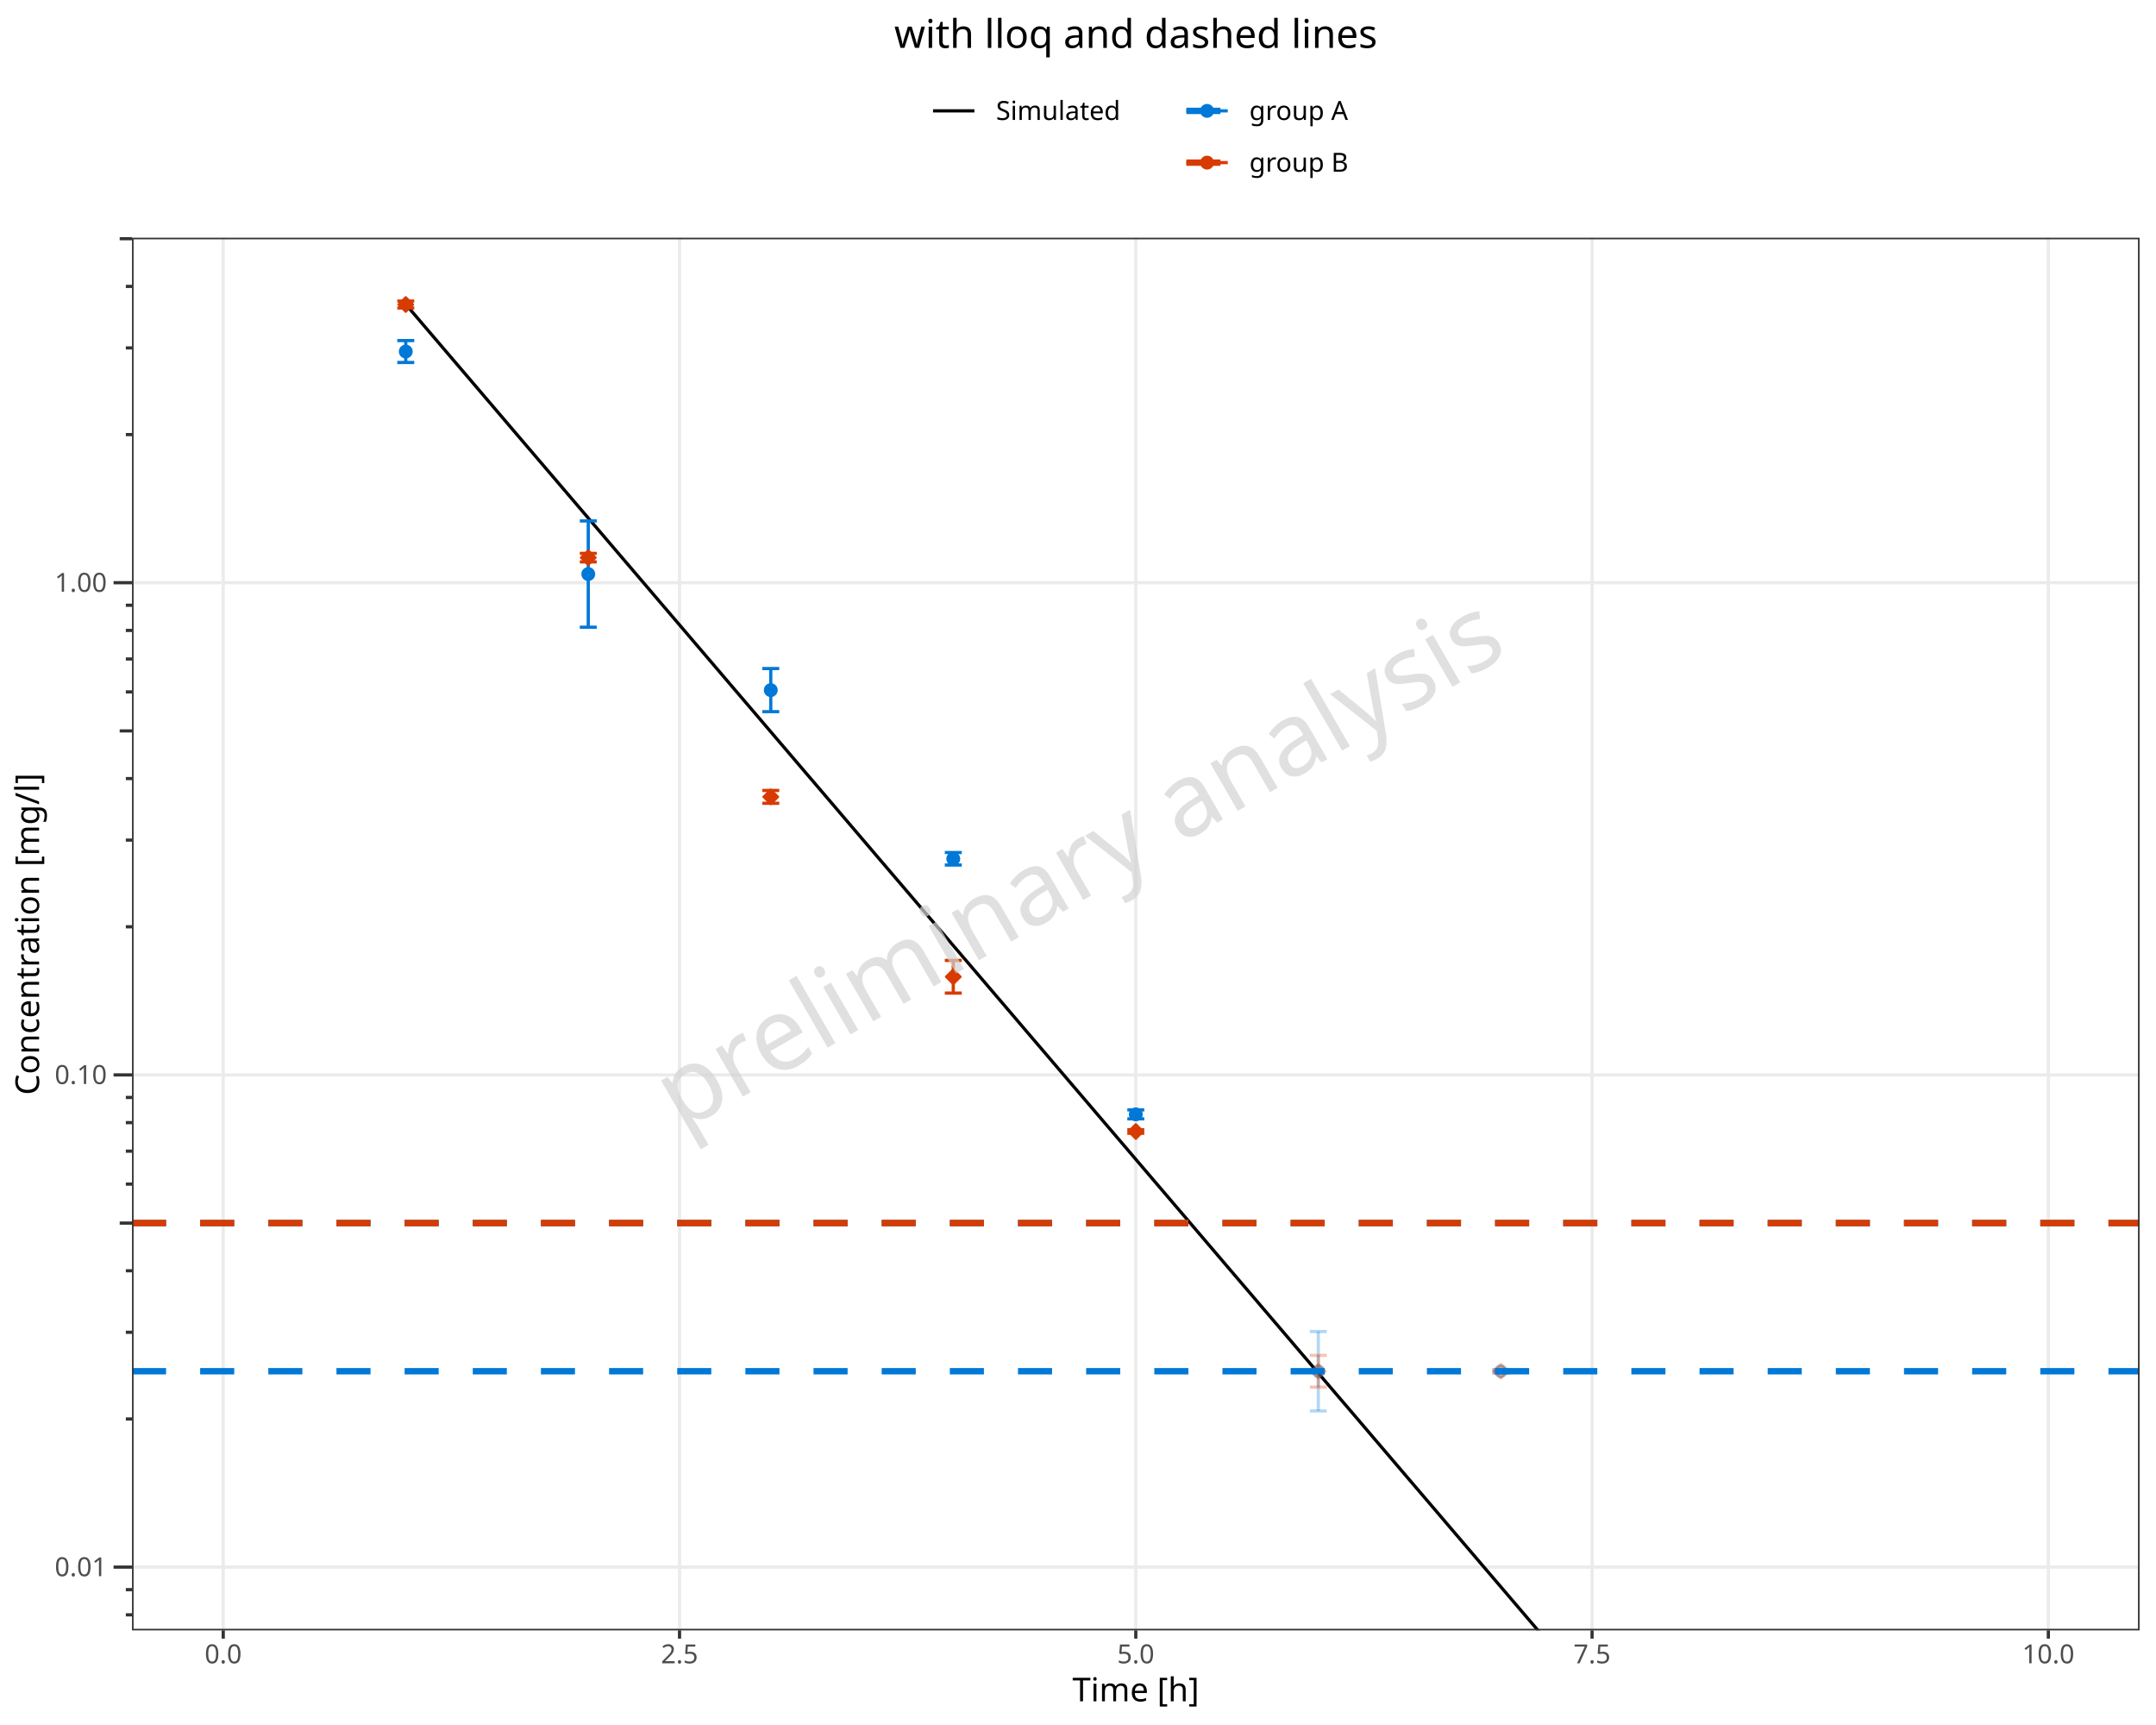
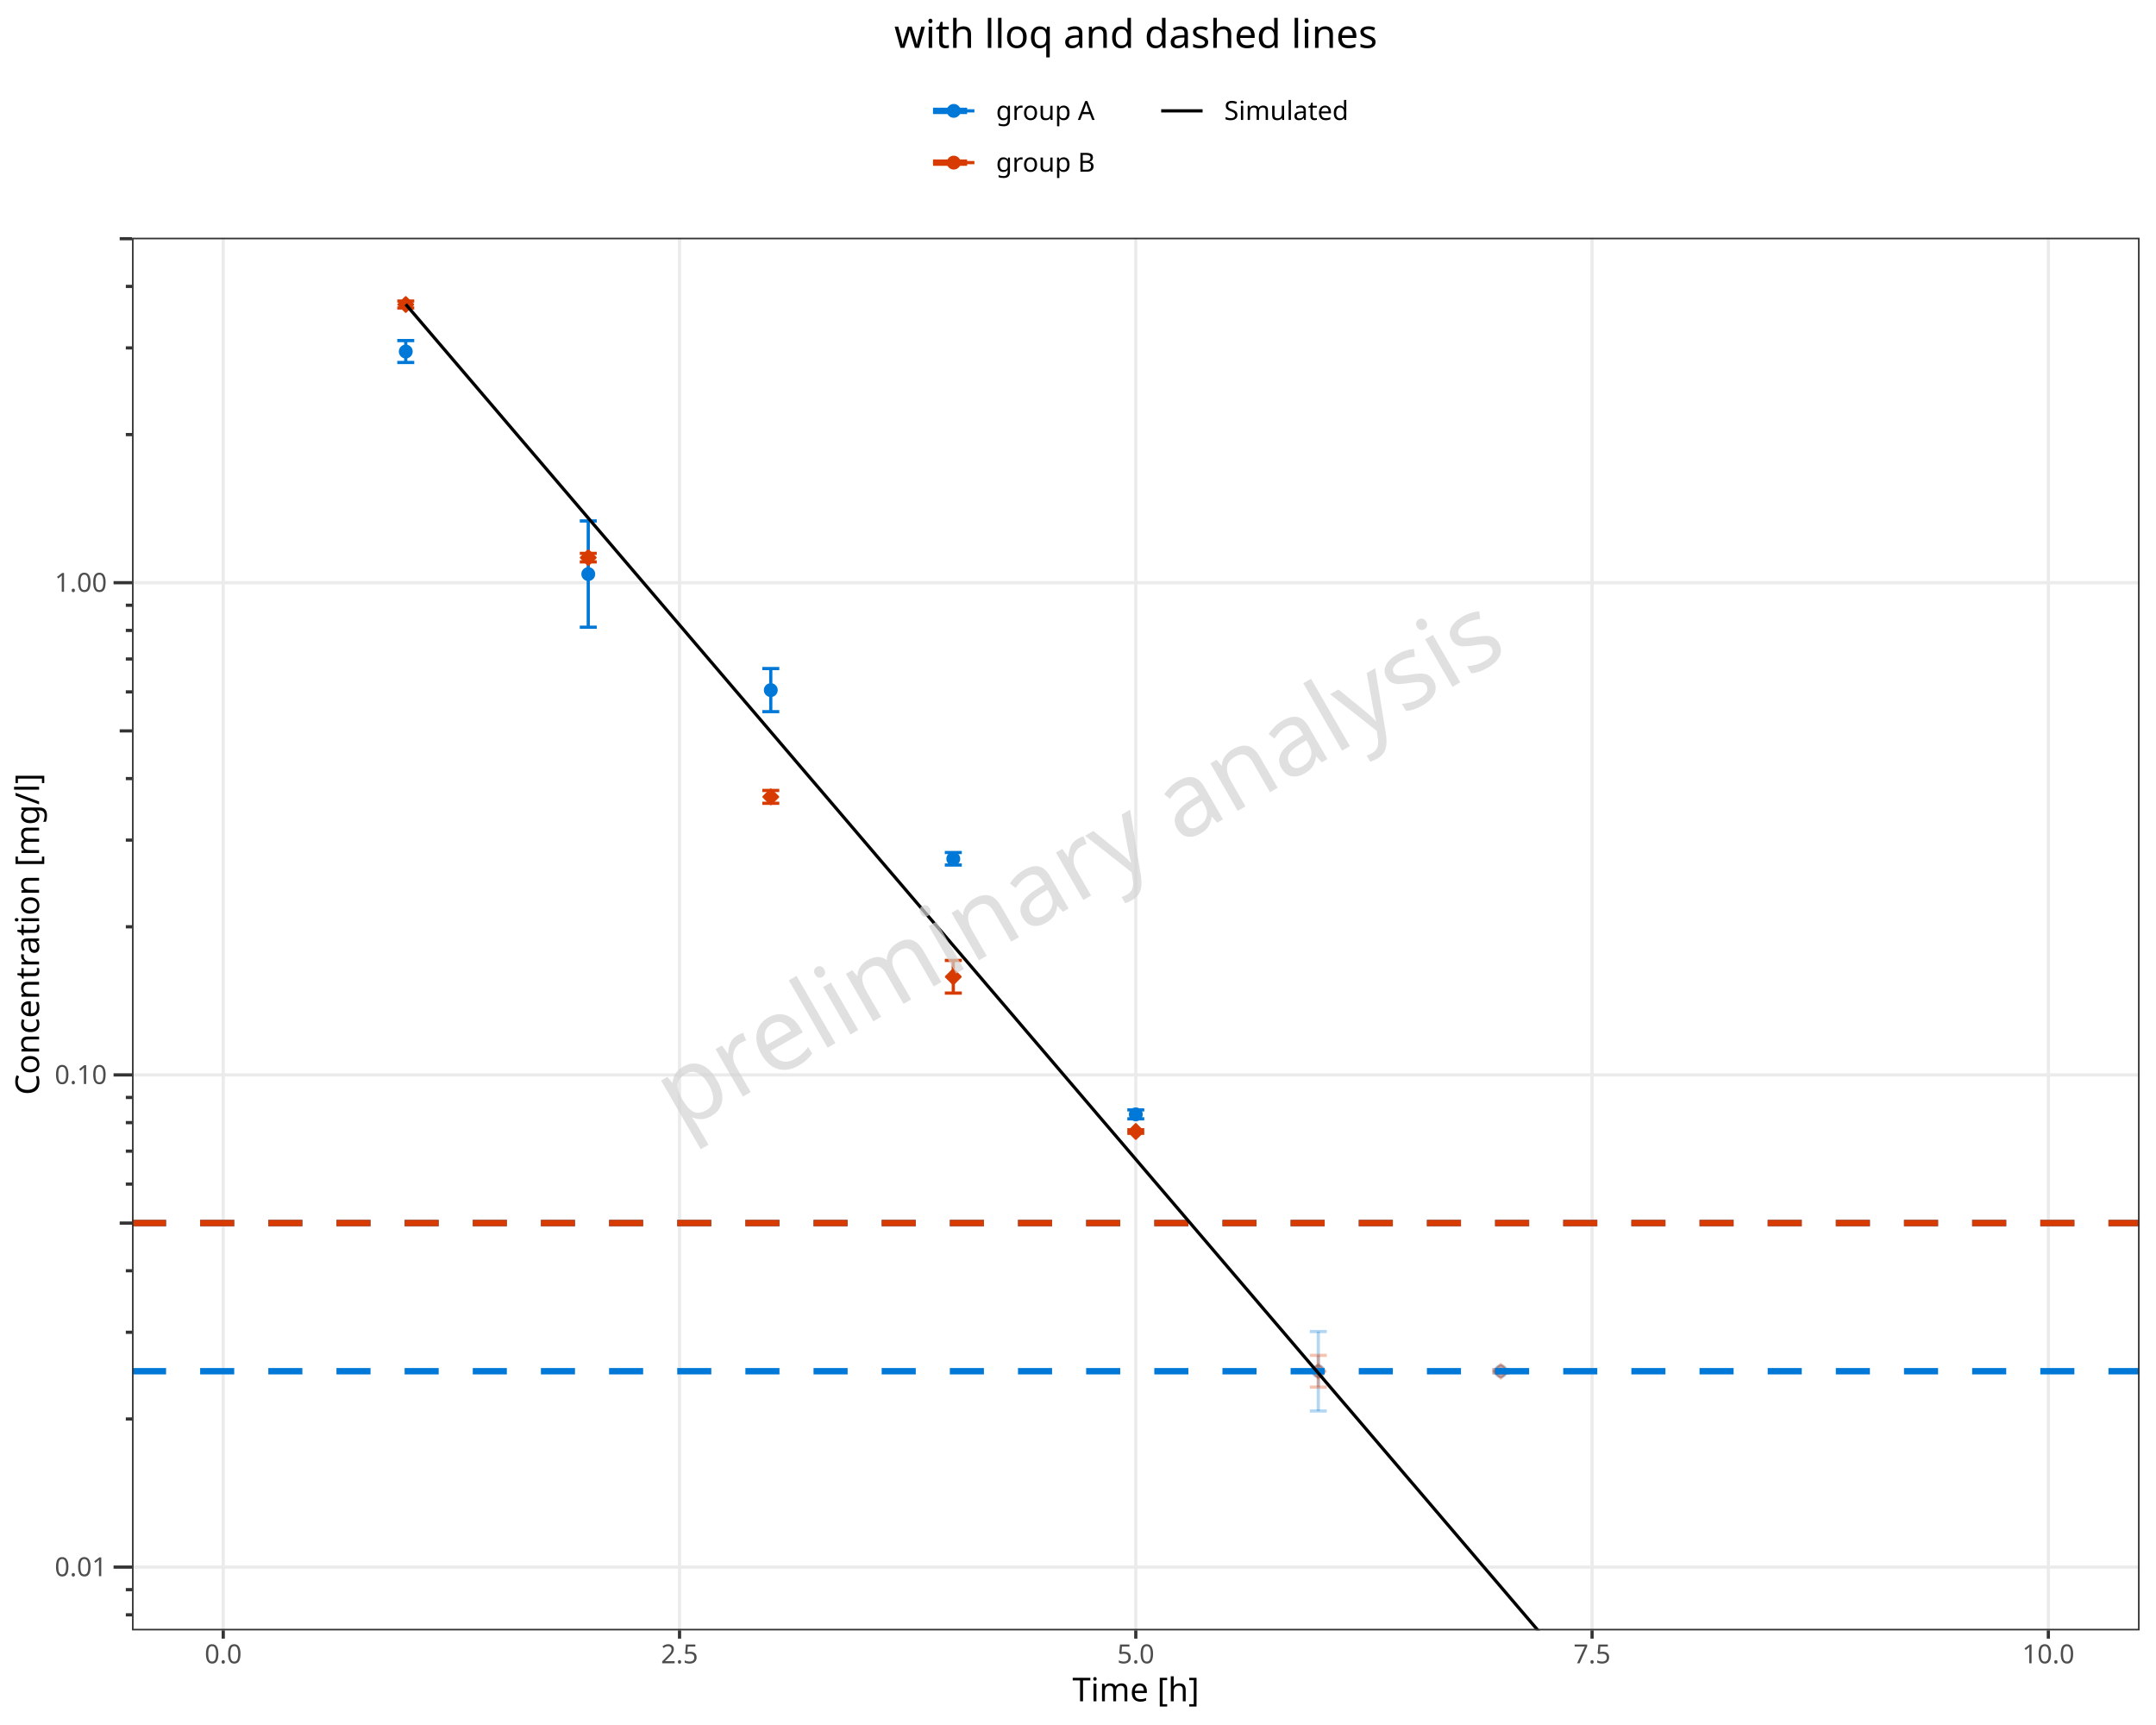
<svg xmlns="http://www.w3.org/2000/svg" class="svglite" data-engine-version="2.0" width="720.00pt" height="576.00pt" viewBox="0 0 720.00 576.00">
  <defs>
    <style type="text/css">
    .svglite line, .svglite polyline, .svglite polygon, .svglite path, .svglite rect, .svglite circle {
      fill: none;
      stroke: #000000;
      stroke-linecap: round;
      stroke-linejoin: round;
      stroke-miterlimit: 10.00;
    }
  </style>
  </defs>
  <rect width="100%" height="100%" style="stroke: none; fill: #FFFFFF;" />
  <defs>
    <clipPath id="cpMC4wMHw3MjAuMDB8MC4wMHw1NzYuMDA=">
      <rect x="0.00" y="0.00" width="720.00" height="576.00" />
    </clipPath>
  </defs>
  <g clip-path="url(#cpMC4wMHw3MjAuMDB8MC4wMHw1NzYuMDA=)">
    <rect x="0" y="0.00" width="720.00" height="576.00" style="stroke-width: 1.07; stroke: #FFFFFF; fill: #FFFFFF;" />
  </g>
  <defs>
    <clipPath id="cpNDQuMDh8NzE0LjUyfDc5LjM4fDU0NC40Mg==">
      <rect x="44.08" y="79.38" width="670.44" height="465.04" />
    </clipPath>
  </defs>
  <g clip-path="url(#cpNDQuMDh8NzE0LjUyfDc5LjM4fDU0NC40Mg==)">
    <rect x="44.08" y="79.38" width="670.44" height="465.04" style="stroke-width: 1.07; stroke: none; fill: #FFFFFF;" />
    <polyline points="44.08,523.28 714.52,523.28 " style="stroke-width: 1.07; stroke: #EBEBEB; stroke-linecap: butt;" />
    <polyline points="44.08,358.93 714.52,358.93 " style="stroke-width: 1.07; stroke: #EBEBEB; stroke-linecap: butt;" />
    <polyline points="44.08,194.58 714.52,194.58 " style="stroke-width: 1.07; stroke: #EBEBEB; stroke-linecap: butt;" />
    <polyline points="74.55,544.42 74.55,79.38 " style="stroke-width: 1.07; stroke: #EBEBEB; stroke-linecap: butt;" />
    <polyline points="226.93,544.42 226.93,79.38 " style="stroke-width: 1.07; stroke: #EBEBEB; stroke-linecap: butt;" />
    <polyline points="379.30,544.42 379.30,79.38 " style="stroke-width: 1.07; stroke: #EBEBEB; stroke-linecap: butt;" />
    <polyline points="531.67,544.42 531.67,79.38 " style="stroke-width: 1.07; stroke: #EBEBEB; stroke-linecap: butt;" />
    <polyline points="684.05,544.42 684.05,79.38 " style="stroke-width: 1.07; stroke: #EBEBEB; stroke-linecap: butt;" />
-     <polyline points="135.50,101.61 141.60,108.75 147.69,115.88 153.79,123.02 159.88,130.16 165.98,137.30 172.07,144.44 178.17,151.57 184.26,158.71 190.36,165.85 196.45,172.99 202.55,180.12 208.64,187.26 214.74,194.40 220.83,201.54 226.93,208.67 233.02,215.81 239.12,222.95 245.21,230.09 251.31,237.22 257.40,244.36 263.50,251.50 269.59,258.64 275.69,265.77 281.78,272.91 287.88,280.05 293.97,287.19 300.07,294.32 306.16,301.46 312.26,308.60 318.35,315.74 324.45,322.87 330.54,330.01 336.64,337.15 342.73,344.29 348.83,351.42 354.92,358.56 361.02,365.70 367.11,372.84 373.21,379.97 379.30,387.11 385.39,394.25 391.49,401.39 397.58,408.52 403.68,415.66 409.77,422.80 415.87,429.94 421.96,437.07 428.06,444.21 434.15,451.35 440.25,458.49 446.34,465.63 452.44,472.76 458.53,479.90 464.63,487.04 470.72,494.18 476.82,501.31 482.91,508.45 489.01,515.59 495.10,522.73 501.20,529.86 507.29,537.00 513.39,544.14 519.48,551.28 525.58,558.41 531.67,565.55 537.77,572.69 543.86,579.83 549.96,586.96 556.05,594.10 562.15,601.24 568.24,608.38 574.34,615.51 580.43,622.65 586.53,629.79 592.62,636.93 598.72,644.06 604.81,651.20 610.91,658.34 617.00,665.48 623.10,672.61 629.19,679.75 635.29,686.89 641.38,694.03 647.48,701.16 653.57,708.30 659.67,715.44 665.76,722.58 671.86,729.71 677.95,736.85 684.05,743.99 " style="stroke-width: 1.07; stroke-linecap: butt;" />
    <line x1="135.50" y1="121.03" x2="135.50" y2="113.72" style="stroke-width: 1.07; stroke: #0078D7; stroke-linecap: butt;" />
    <line x1="196.45" y1="209.43" x2="196.45" y2="173.95" style="stroke-width: 1.07; stroke: #0078D7; stroke-linecap: butt;" />
    <line x1="257.40" y1="237.63" x2="257.40" y2="223.24" style="stroke-width: 1.07; stroke: #0078D7; stroke-linecap: butt;" />
    <line x1="318.35" y1="288.85" x2="318.35" y2="284.67" style="stroke-width: 1.07; stroke: #0078D7; stroke-linecap: butt;" />
    <line x1="379.30" y1="373.59" x2="379.30" y2="370.61" style="stroke-width: 1.07; stroke: #0078D7; stroke-linecap: butt;" />
    <line x1="440.25" y1="471.14" x2="440.25" y2="444.62" style="stroke-width: 1.07; stroke: #0078D7; stroke-opacity: 0.30; stroke-linecap: butt;" />
    <line x1="501.20" y1="458.35" x2="501.20" y2="457.41" style="stroke-width: 1.07; stroke: #0078D7; stroke-opacity: 0.30; stroke-linecap: butt;" />
    <line x1="135.50" y1="102.84" x2="135.50" y2="100.52" style="stroke-width: 1.07; stroke: #D83B01; stroke-linecap: butt;" />
    <line x1="196.45" y1="187.63" x2="196.45" y2="184.77" style="stroke-width: 1.07; stroke: #D83B01; stroke-linecap: butt;" />
    <line x1="257.40" y1="268.23" x2="257.40" y2="263.94" style="stroke-width: 1.07; stroke: #D83B01; stroke-linecap: butt;" />
    <line x1="318.35" y1="331.61" x2="318.35" y2="320.70" style="stroke-width: 1.07; stroke: #D83B01; stroke-linecap: butt;" />
    <line x1="379.30" y1="378.41" x2="379.30" y2="377.24" style="stroke-width: 1.07; stroke: #D83B01; stroke-linecap: butt;" />
    <line x1="440.25" y1="463.18" x2="440.25" y2="452.57" style="stroke-width: 1.07; stroke: #D83B01; stroke-opacity: 0.30; stroke-linecap: butt;" />
    <line x1="501.20" y1="458.48" x2="501.20" y2="457.28" style="stroke-width: 1.07; stroke: #D83B01; stroke-opacity: 0.30; stroke-linecap: butt;" />
    <line x1="132.67" y1="121.03" x2="138.34" y2="121.03" style="stroke-width: 1.07; stroke: #0078D7; stroke-linecap: butt;" />
    <line x1="193.62" y1="209.43" x2="199.29" y2="209.43" style="stroke-width: 1.07; stroke: #0078D7; stroke-linecap: butt;" />
    <line x1="254.57" y1="237.63" x2="260.24" y2="237.63" style="stroke-width: 1.07; stroke: #0078D7; stroke-linecap: butt;" />
    <line x1="315.52" y1="288.85" x2="321.19" y2="288.85" style="stroke-width: 1.07; stroke: #0078D7; stroke-linecap: butt;" />
    <line x1="376.47" y1="373.59" x2="382.13" y2="373.59" style="stroke-width: 1.07; stroke: #0078D7; stroke-linecap: butt;" />
    <line x1="437.41" y1="471.14" x2="443.08" y2="471.14" style="stroke-width: 1.07; stroke: #0078D7; stroke-opacity: 0.30; stroke-linecap: butt;" />
    <line x1="498.36" y1="458.35" x2="504.03" y2="458.35" style="stroke-width: 1.07; stroke: #0078D7; stroke-opacity: 0.30; stroke-linecap: butt;" />
    <line x1="132.67" y1="102.84" x2="138.34" y2="102.84" style="stroke-width: 1.07; stroke: #D83B01; stroke-linecap: butt;" />
    <line x1="193.62" y1="187.63" x2="199.29" y2="187.63" style="stroke-width: 1.07; stroke: #D83B01; stroke-linecap: butt;" />
    <line x1="254.57" y1="268.23" x2="260.24" y2="268.23" style="stroke-width: 1.07; stroke: #D83B01; stroke-linecap: butt;" />
    <line x1="315.52" y1="331.61" x2="321.19" y2="331.61" style="stroke-width: 1.07; stroke: #D83B01; stroke-linecap: butt;" />
    <line x1="376.47" y1="378.41" x2="382.13" y2="378.41" style="stroke-width: 1.07; stroke: #D83B01; stroke-linecap: butt;" />
    <line x1="437.41" y1="463.18" x2="443.08" y2="463.18" style="stroke-width: 1.07; stroke: #D83B01; stroke-opacity: 0.30; stroke-linecap: butt;" />
    <line x1="498.36" y1="458.48" x2="504.03" y2="458.48" style="stroke-width: 1.07; stroke: #D83B01; stroke-opacity: 0.30; stroke-linecap: butt;" />
    <line x1="132.67" y1="113.72" x2="138.34" y2="113.72" style="stroke-width: 1.07; stroke: #0078D7; stroke-linecap: butt;" />
    <line x1="193.62" y1="173.95" x2="199.29" y2="173.95" style="stroke-width: 1.07; stroke: #0078D7; stroke-linecap: butt;" />
    <line x1="254.57" y1="223.24" x2="260.24" y2="223.24" style="stroke-width: 1.07; stroke: #0078D7; stroke-linecap: butt;" />
    <line x1="315.52" y1="284.67" x2="321.19" y2="284.67" style="stroke-width: 1.07; stroke: #0078D7; stroke-linecap: butt;" />
    <line x1="376.47" y1="370.61" x2="382.13" y2="370.61" style="stroke-width: 1.07; stroke: #0078D7; stroke-linecap: butt;" />
    <line x1="437.41" y1="444.62" x2="443.08" y2="444.62" style="stroke-width: 1.07; stroke: #0078D7; stroke-opacity: 0.30; stroke-linecap: butt;" />
    <line x1="498.36" y1="457.41" x2="504.03" y2="457.41" style="stroke-width: 1.07; stroke: #0078D7; stroke-opacity: 0.30; stroke-linecap: butt;" />
    <line x1="132.67" y1="100.52" x2="138.34" y2="100.52" style="stroke-width: 1.07; stroke: #D83B01; stroke-linecap: butt;" />
    <line x1="193.62" y1="184.77" x2="199.29" y2="184.77" style="stroke-width: 1.07; stroke: #D83B01; stroke-linecap: butt;" />
    <line x1="254.57" y1="263.94" x2="260.24" y2="263.94" style="stroke-width: 1.07; stroke: #D83B01; stroke-linecap: butt;" />
    <line x1="315.52" y1="320.70" x2="321.19" y2="320.70" style="stroke-width: 1.07; stroke: #D83B01; stroke-linecap: butt;" />
    <line x1="376.47" y1="377.24" x2="382.13" y2="377.24" style="stroke-width: 1.07; stroke: #D83B01; stroke-linecap: butt;" />
    <line x1="437.41" y1="452.57" x2="443.08" y2="452.57" style="stroke-width: 1.07; stroke: #D83B01; stroke-opacity: 0.30; stroke-linecap: butt;" />
    <line x1="498.36" y1="457.28" x2="504.03" y2="457.28" style="stroke-width: 1.07; stroke: #D83B01; stroke-opacity: 0.30; stroke-linecap: butt;" />
    <polygon points="137.46,117.38 137.45,117.19 137.42,117.00 137.38,116.81 137.31,116.63 137.23,116.46 137.13,116.29 137.02,116.14 136.89,116.00 136.74,115.87 136.59,115.75 136.43,115.65 136.25,115.57 136.07,115.51 135.88,115.46 135.70,115.43 135.50,115.42 135.31,115.43 135.12,115.46 134.94,115.51 134.75,115.57 134.58,115.65 134.42,115.75 134.26,115.87 134.12,116.00 133.99,116.14 133.88,116.29 133.78,116.46 133.70,116.63 133.63,116.81 133.58,117.00 133.56,117.19 133.55,117.38 133.56,117.57 133.58,117.76 133.63,117.95 133.70,118.13 133.78,118.30 133.88,118.47 133.99,118.62 134.12,118.76 134.26,118.89 134.42,119.00 134.58,119.10 134.75,119.19 134.94,119.25 135.12,119.30 135.31,119.32 135.50,119.33 135.70,119.32 135.88,119.30 136.07,119.25 136.25,119.19 136.43,119.10 136.59,119.00 136.74,118.89 136.89,118.76 137.02,118.62 137.13,118.47 137.23,118.30 137.31,118.13 137.38,117.95 137.42,117.76 137.45,117.57 " style="stroke-width: 0.71; stroke: #0078D7; fill: #0078D7;" />
    <polygon points="198.41,191.69 198.40,191.50 198.37,191.31 198.32,191.12 198.26,190.94 198.18,190.77 198.08,190.60 197.96,190.45 197.84,190.31 197.69,190.18 197.54,190.06 197.37,189.97 197.20,189.88 197.02,189.82 196.83,189.77 196.64,189.74 196.45,189.73 196.26,189.74 196.07,189.77 195.88,189.82 195.70,189.88 195.53,189.97 195.37,190.06 195.21,190.18 195.07,190.31 194.94,190.45 194.83,190.60 194.73,190.77 194.65,190.94 194.58,191.12 194.53,191.31 194.51,191.50 194.50,191.69 194.51,191.88 194.53,192.07 194.58,192.26 194.65,192.44 194.73,192.61 194.83,192.78 194.94,192.93 195.07,193.07 195.21,193.20 195.37,193.32 195.53,193.42 195.70,193.50 195.88,193.56 196.07,193.61 196.26,193.64 196.45,193.65 196.64,193.64 196.83,193.61 197.02,193.56 197.20,193.50 197.37,193.42 197.54,193.32 197.69,193.20 197.84,193.07 197.96,192.93 198.08,192.78 198.18,192.61 198.26,192.44 198.32,192.26 198.37,192.07 198.40,191.88 " style="stroke-width: 0.71; stroke: #0078D7; fill: #0078D7;" />
    <polygon points="259.36,230.44 259.35,230.25 259.32,230.06 259.27,229.87 259.21,229.69 259.13,229.52 259.03,229.35 258.91,229.20 258.78,229.05 258.64,228.93 258.49,228.81 258.32,228.71 258.15,228.63 257.97,228.57 257.78,228.52 257.59,228.49 257.40,228.48 257.21,228.49 257.02,228.52 256.83,228.57 256.65,228.63 256.48,228.71 256.32,228.81 256.16,228.93 256.02,229.05 255.89,229.20 255.78,229.35 255.68,229.52 255.59,229.69 255.53,229.87 255.48,230.06 255.46,230.25 255.45,230.44 255.46,230.63 255.48,230.82 255.53,231.01 255.59,231.19 255.68,231.36 255.78,231.52 255.89,231.68 256.02,231.82 256.16,231.95 256.32,232.06 256.48,232.16 256.65,232.25 256.83,232.31 257.02,232.36 257.21,232.38 257.40,232.39 257.59,232.38 257.78,232.36 257.97,232.31 258.15,232.25 258.32,232.16 258.49,232.06 258.64,231.95 258.78,231.82 258.91,231.68 259.03,231.52 259.13,231.36 259.21,231.19 259.27,231.01 259.32,230.82 259.35,230.63 " style="stroke-width: 0.71; stroke: #0078D7; fill: #0078D7;" />
    <polygon points="320.31,286.76 320.30,286.57 320.27,286.38 320.22,286.19 320.16,286.01 320.08,285.84 319.98,285.67 319.86,285.52 319.73,285.38 319.59,285.25 319.44,285.13 319.27,285.04 319.10,284.95 318.92,284.89 318.73,284.84 318.54,284.81 318.35,284.81 318.16,284.81 317.97,284.84 317.78,284.89 317.60,284.95 317.43,285.04 317.26,285.13 317.11,285.25 316.97,285.38 316.84,285.52 316.72,285.67 316.63,285.84 316.54,286.01 316.48,286.19 316.43,286.38 316.40,286.57 316.39,286.76 316.40,286.95 316.43,287.14 316.48,287.33 316.54,287.51 316.63,287.68 316.72,287.85 316.84,288.00 316.97,288.14 317.11,288.27 317.26,288.39 317.43,288.49 317.60,288.57 317.78,288.63 317.97,288.68 318.16,288.71 318.35,288.72 318.54,288.71 318.73,288.68 318.92,288.63 319.10,288.57 319.27,288.49 319.44,288.39 319.59,288.27 319.73,288.14 319.86,288.00 319.98,287.85 320.08,287.68 320.16,287.51 320.22,287.33 320.27,287.14 320.30,286.95 " style="stroke-width: 0.71; stroke: #0078D7; fill: #0078D7;" />
    <polygon points="381.26,372.10 381.25,371.90 381.22,371.71 381.17,371.53 381.11,371.35 381.02,371.17 380.93,371.01 380.81,370.86 380.68,370.71 380.54,370.58 380.39,370.47 380.22,370.37 380.05,370.29 379.87,370.22 379.68,370.18 379.49,370.15 379.30,370.14 379.11,370.15 378.92,370.18 378.73,370.22 378.55,370.29 378.38,370.37 378.21,370.47 378.06,370.58 377.92,370.71 377.79,370.86 377.67,371.01 377.58,371.17 377.49,371.35 377.43,371.53 377.38,371.71 377.35,371.90 377.34,372.10 377.35,372.29 377.38,372.48 377.43,372.66 377.49,372.85 377.58,373.02 377.67,373.18 377.79,373.34 377.92,373.48 378.06,373.61 378.21,373.72 378.38,373.82 378.55,373.90 378.73,373.97 378.92,374.01 379.11,374.04 379.30,374.05 379.49,374.04 379.68,374.01 379.87,373.97 380.05,373.90 380.22,373.82 380.39,373.72 380.54,373.61 380.68,373.48 380.81,373.34 380.93,373.18 381.02,373.02 381.11,372.85 381.17,372.66 381.22,372.48 381.25,372.29 " style="stroke-width: 0.71; stroke: #0078D7; fill: #0078D7;" />
    <polygon points="442.21,457.88 442.20,457.69 442.17,457.50 442.12,457.31 442.06,457.13 441.97,456.96 441.88,456.79 441.76,456.64 441.63,456.50 441.49,456.37 441.34,456.25 441.17,456.15 441.00,456.07 440.82,456.01 440.63,455.96 440.44,455.93 440.25,455.92 440.06,455.93 439.87,455.96 439.68,456.01 439.50,456.07 439.33,456.15 439.16,456.25 439.01,456.37 438.87,456.50 438.74,456.64 438.62,456.79 438.52,456.96 438.44,457.13 438.38,457.31 438.33,457.50 438.30,457.69 438.29,457.88 438.30,458.07 438.33,458.26 438.38,458.45 438.44,458.63 438.52,458.80 438.62,458.96 438.74,459.12 438.87,459.26 439.01,459.39 439.16,459.50 439.33,459.60 439.50,459.69 439.68,459.75 439.87,459.80 440.06,459.82 440.25,459.83 440.44,459.82 440.63,459.80 440.82,459.75 441.00,459.69 441.17,459.60 441.34,459.50 441.49,459.39 441.63,459.26 441.76,459.12 441.88,458.96 441.97,458.80 442.06,458.63 442.12,458.45 442.17,458.26 442.20,458.07 " style="stroke-width: 0.71; stroke: #0078D7; stroke-opacity: 0.30; fill: #0078D7; fill-opacity: 0.30;" />
    <polygon points="503.15,457.88 503.14,457.69 503.12,457.50 503.07,457.31 503.01,457.13 502.92,456.96 502.82,456.79 502.71,456.64 502.58,456.50 502.44,456.37 502.29,456.25 502.12,456.15 501.95,456.07 501.77,456.01 501.58,455.96 501.39,455.93 501.20,455.92 501.01,455.93 500.82,455.96 500.63,456.01 500.45,456.07 500.28,456.15 500.11,456.25 499.96,456.37 499.82,456.50 499.69,456.64 499.57,456.79 499.47,456.96 499.39,457.13 499.33,457.31 499.28,457.50 499.25,457.69 499.24,457.88 499.25,458.07 499.28,458.26 499.33,458.45 499.39,458.63 499.47,458.80 499.57,458.96 499.69,459.12 499.82,459.26 499.96,459.39 500.11,459.50 500.28,459.60 500.45,459.69 500.63,459.75 500.82,459.80 501.01,459.82 501.20,459.83 501.39,459.82 501.58,459.80 501.77,459.75 501.95,459.69 502.12,459.60 502.29,459.50 502.44,459.39 502.58,459.26 502.71,459.12 502.82,458.96 502.92,458.80 503.01,458.63 503.07,458.45 503.12,458.26 503.14,458.07 " style="stroke-width: 0.71; stroke: #0078D7; stroke-opacity: 0.30; fill: #0078D7; fill-opacity: 0.30;" />
    <polygon points="137.95,101.68 135.50,99.23 133.05,101.68 135.50,104.13 " style="stroke-width: 0.71; stroke: #D83B01; fill: #D83B01;" />
    <polygon points="198.90,186.20 196.45,183.75 194.00,186.20 196.45,188.65 " style="stroke-width: 0.71; stroke: #D83B01; fill: #D83B01;" />
    <polygon points="259.85,266.08 257.40,263.64 254.95,266.08 257.40,268.53 " style="stroke-width: 0.71; stroke: #D83B01; fill: #D83B01;" />
    <polygon points="320.80,326.16 318.35,323.71 315.90,326.16 318.35,328.60 " style="stroke-width: 0.71; stroke: #D83B01; fill: #D83B01;" />
    <polygon points="381.75,377.82 379.30,375.37 376.85,377.82 379.30,380.27 " style="stroke-width: 0.71; stroke: #D83B01; fill: #D83B01;" />
    <polygon points="442.70,457.88 440.25,455.43 437.80,457.88 440.25,460.33 " style="stroke-width: 0.71; stroke: #D83B01; stroke-opacity: 0.30; fill: #D83B01; fill-opacity: 0.30;" />
    <polygon points="503.65,457.88 501.20,455.43 498.75,457.88 501.20,460.33 " style="stroke-width: 0.71; stroke: #D83B01; stroke-opacity: 0.30; fill: #D83B01; fill-opacity: 0.30;" />
    <line x1="44.08" y1="408.40" x2="714.52" y2="408.40" style="stroke-width: 2.13; stroke: #0078D7; stroke-dasharray: 11.38,11.38; stroke-linecap: butt;" />
    <line x1="44.08" y1="457.88" x2="714.52" y2="457.88" style="stroke-width: 2.13; stroke: #0078D7; stroke-dasharray: 11.38,11.38; stroke-linecap: butt;" />
    <line x1="44.08" y1="408.40" x2="714.52" y2="408.40" style="stroke-width: 2.13; stroke: #D83B01; stroke-dasharray: 11.38,11.38; stroke-linecap: butt;" />
+     <polyline points="135.50,101.61 141.60,108.75 147.69,115.88 153.79,123.02 159.88,130.16 165.98,137.30 172.07,144.44 178.17,151.57 184.26,158.71 190.36,165.85 196.45,172.99 202.55,180.12 208.64,187.26 214.74,194.40 220.83,201.54 226.93,208.67 233.02,215.81 239.12,222.95 245.21,230.09 251.31,237.22 257.40,244.36 263.50,251.50 269.59,258.64 275.69,265.77 281.78,272.91 287.88,280.05 293.97,287.19 300.07,294.32 306.16,301.46 312.26,308.60 318.35,315.74 324.45,322.87 330.54,330.01 336.64,337.15 342.73,344.29 348.83,351.42 354.92,358.56 361.02,365.70 367.11,372.84 373.21,379.97 379.30,387.11 385.39,394.25 391.49,401.39 397.58,408.52 403.68,415.66 409.77,422.80 415.87,429.94 421.96,437.07 428.06,444.21 434.15,451.35 440.25,458.49 446.34,465.63 452.44,472.76 458.53,479.90 464.63,487.04 470.72,494.18 476.82,501.31 482.91,508.45 489.01,515.59 495.10,522.73 501.20,529.86 507.29,537.00 513.39,544.14 519.48,551.28 525.58,558.41 531.67,565.55 537.77,572.69 543.86,579.83 549.96,586.96 556.05,594.10 562.15,601.24 568.24,608.38 574.34,615.51 580.43,622.65 586.53,629.79 592.62,636.93 598.72,644.06 604.81,651.20 610.91,658.34 617.00,665.48 623.10,672.61 629.19,679.75 635.29,686.89 641.38,694.03 647.48,701.16 653.57,708.30 659.67,715.44 665.76,722.58 671.86,729.71 677.95,736.85 684.05,743.99 " style="stroke-width: 1.07; stroke-linecap: butt;" />
    <rect x="44.08" y="79.38" width="670.44" height="465.04" style="stroke-width: 1.07; stroke: #333333;" />
  </g>
  <g clip-path="url(#cpMC4wMHw3MjAuMDB8MC4wMHw1NzYuMDA=)">
    <text x="35.72" y="526.31" text-anchor="end" style="font-size: 8.80px; fill: #4D4D4D; font-family: sans;" textLength="17.13px" lengthAdjust="spacingAndGlyphs">0.01</text>
    <text x="35.72" y="361.96" text-anchor="end" style="font-size: 8.80px; fill: #4D4D4D; font-family: sans;" textLength="17.13px" lengthAdjust="spacingAndGlyphs">0.10</text>
    <text x="35.72" y="197.61" text-anchor="end" style="font-size: 8.80px; fill: #4D4D4D; font-family: sans;" textLength="17.13px" lengthAdjust="spacingAndGlyphs">1.00</text>
    <polyline points="37.92,523.28 44.08,523.28 " style="stroke-width: 1.07; stroke: #333333; stroke-linecap: butt;" />
    <polyline points="37.92,358.93 44.08,358.93 " style="stroke-width: 1.07; stroke: #333333; stroke-linecap: butt;" />
    <polyline points="37.92,194.58 44.08,194.58 " style="stroke-width: 1.07; stroke: #333333; stroke-linecap: butt;" />
    <polyline points="39.97,408.40 44.08,408.40 " style="stroke-width: 1.07; stroke: #333333; stroke-linecap: butt;" />
    <polyline points="39.97,244.06 44.08,244.06 " style="stroke-width: 1.07; stroke: #333333; stroke-linecap: butt;" />
    <polyline points="39.97,79.71 44.08,79.71 " style="stroke-width: 1.07; stroke: #333333; stroke-linecap: butt;" />
    <polyline points="42.02,539.21 44.08,539.21 " style="stroke-width: 1.07; stroke: #333333; stroke-linecap: butt;" />
    <polyline points="42.02,530.80 44.08,530.80 " style="stroke-width: 1.07; stroke: #333333; stroke-linecap: butt;" />
    <polyline points="42.02,473.81 44.08,473.81 " style="stroke-width: 1.07; stroke: #333333; stroke-linecap: butt;" />
    <polyline points="42.02,444.87 44.08,444.87 " style="stroke-width: 1.07; stroke: #333333; stroke-linecap: butt;" />
    <polyline points="42.02,424.33 44.08,424.33 " style="stroke-width: 1.07; stroke: #333333; stroke-linecap: butt;" />
    <polyline points="42.02,395.39 44.08,395.39 " style="stroke-width: 1.07; stroke: #333333; stroke-linecap: butt;" />
    <polyline points="42.02,384.39 44.08,384.39 " style="stroke-width: 1.07; stroke: #333333; stroke-linecap: butt;" />
    <polyline points="42.02,374.86 44.08,374.86 " style="stroke-width: 1.07; stroke: #333333; stroke-linecap: butt;" />
    <polyline points="42.02,366.45 44.08,366.45 " style="stroke-width: 1.07; stroke: #333333; stroke-linecap: butt;" />
    <polyline points="42.02,309.46 44.08,309.46 " style="stroke-width: 1.07; stroke: #333333; stroke-linecap: butt;" />
    <polyline points="42.02,280.52 44.08,280.52 " style="stroke-width: 1.07; stroke: #333333; stroke-linecap: butt;" />
    <polyline points="42.02,259.98 44.08,259.98 " style="stroke-width: 1.07; stroke: #333333; stroke-linecap: butt;" />
    <polyline points="42.02,231.04 44.08,231.04 " style="stroke-width: 1.07; stroke: #333333; stroke-linecap: butt;" />
    <polyline points="42.02,220.04 44.08,220.04 " style="stroke-width: 1.07; stroke: #333333; stroke-linecap: butt;" />
    <polyline points="42.02,210.51 44.08,210.51 " style="stroke-width: 1.07; stroke: #333333; stroke-linecap: butt;" />
    <polyline points="42.02,202.10 44.08,202.10 " style="stroke-width: 1.07; stroke: #333333; stroke-linecap: butt;" />
    <polyline points="42.02,145.11 44.08,145.11 " style="stroke-width: 1.07; stroke: #333333; stroke-linecap: butt;" />
    <polyline points="42.02,116.17 44.08,116.17 " style="stroke-width: 1.07; stroke: #333333; stroke-linecap: butt;" />
    <polyline points="42.02,95.63 44.08,95.63 " style="stroke-width: 1.07; stroke: #333333; stroke-linecap: butt;" />
    <polyline points="74.55,547.16 74.55,544.42 " style="stroke-width: 1.07; stroke: #333333; stroke-linecap: butt;" />
    <polyline points="226.93,547.16 226.93,544.42 " style="stroke-width: 1.07; stroke: #333333; stroke-linecap: butt;" />
    <polyline points="379.30,547.16 379.30,544.42 " style="stroke-width: 1.07; stroke: #333333; stroke-linecap: butt;" />
    <polyline points="531.67,547.16 531.67,544.42 " style="stroke-width: 1.07; stroke: #333333; stroke-linecap: butt;" />
    <polyline points="684.05,547.16 684.05,544.42 " style="stroke-width: 1.07; stroke: #333333; stroke-linecap: butt;" />
    <text x="74.55" y="555.40" text-anchor="middle" style="font-size: 8.80px; fill: #4D4D4D; font-family: sans;" textLength="12.23px" lengthAdjust="spacingAndGlyphs">0.0</text>
    <text x="226.93" y="555.40" text-anchor="middle" style="font-size: 8.80px; fill: #4D4D4D; font-family: sans;" textLength="12.23px" lengthAdjust="spacingAndGlyphs">2.5</text>
    <text x="379.30" y="555.40" text-anchor="middle" style="font-size: 8.80px; fill: #4D4D4D; font-family: sans;" textLength="12.23px" lengthAdjust="spacingAndGlyphs">5.0</text>
    <text x="531.67" y="555.40" text-anchor="middle" style="font-size: 8.80px; fill: #4D4D4D; font-family: sans;" textLength="12.23px" lengthAdjust="spacingAndGlyphs">7.5</text>
    <text x="684.05" y="555.40" text-anchor="middle" style="font-size: 8.80px; fill: #4D4D4D; font-family: sans;" textLength="17.13px" lengthAdjust="spacingAndGlyphs">10.0</text>
    <text x="379.30" y="568.10" text-anchor="middle" style="font-size: 11.00px; font-family: sans;" textLength="39.73px" lengthAdjust="spacingAndGlyphs">Time [h]</text>
    <text transform="translate(13.05,311.90) rotate(-90)" text-anchor="middle" style="font-size: 11.00px; font-family: sans;" textLength="98.45px" lengthAdjust="spacingAndGlyphs">Concentration [mg/l]</text>
-     <rect x="304.38" y="22.90" width="73.64" height="28.24" style="stroke-width: 1.07; stroke: none; fill: #FFFFFF;" />
+     <rect x="304.38" y="22.90" width="65.24" height="45.52" style="stroke-width: 1.07; stroke: none; fill: #FFFFFF;" />
    <rect x="309.86" y="28.38" width="17.28" height="17.28" style="stroke-width: 1.07; stroke: none; fill: #FFFFFF;" />
-     <line x1="311.59" y1="37.02" x2="325.41" y2="37.02" style="stroke-width: 1.07; stroke-linecap: butt;" />
-     <text x="332.62" y="40.05" style="font-size: 8.80px; font-family: sans;" textLength="39.14px" lengthAdjust="spacingAndGlyphs">Simulated</text>
-     <rect x="388.98" y="22.90" width="65.24" height="45.52" style="stroke-width: 1.07; stroke: none; fill: #FFFFFF;" />
-     <rect x="394.46" y="28.38" width="17.28" height="17.28" style="stroke-width: 1.07; stroke: none; fill: #FFFFFF;" />
-     <line x1="396.19" y1="37.02" x2="410.01" y2="37.02" style="stroke-width: 1.07; stroke: #0078D7; stroke-linecap: butt;" />
-     <polygon points="405.06,37.02 405.05,36.83 405.02,36.64 404.97,36.45 404.91,36.27 404.83,36.10 404.73,35.94 404.61,35.78 404.48,35.64 404.34,35.51 404.19,35.40 404.02,35.30 403.85,35.22 403.67,35.15 403.48,35.10 403.29,35.08 403.10,35.07 402.91,35.08 402.72,35.10 402.53,35.15 402.35,35.22 402.18,35.30 402.02,35.40 401.86,35.51 401.72,35.64 401.59,35.78 401.48,35.94 401.38,36.10 401.29,36.27 401.23,36.45 401.18,36.64 401.16,36.83 401.15,37.02 401.16,37.21 401.18,37.40 401.23,37.59 401.29,37.77 401.38,37.94 401.48,38.11 401.59,38.26 401.72,38.41 401.86,38.53 402.02,38.65 402.18,38.75 402.35,38.83 402.53,38.89 402.72,38.94 402.91,38.97 403.10,38.98 403.29,38.97 403.48,38.94 403.67,38.89 403.85,38.83 404.02,38.75 404.19,38.65 404.34,38.53 404.48,38.41 404.61,38.26 404.73,38.11 404.83,37.94 404.91,37.77 404.97,37.59 405.02,37.40 405.05,37.21 " style="stroke-width: 0.71; stroke: #0078D7; fill: #0078D7;" />
-     <line x1="396.19" y1="37.02" x2="410.01" y2="37.02" style="stroke-width: 2.13; stroke: #0078D7; stroke-dasharray: 11.38,11.38; stroke-linecap: butt;" />
-     <rect x="394.46" y="45.66" width="17.28" height="17.28" style="stroke-width: 1.07; stroke: none; fill: #FFFFFF;" />
-     <line x1="396.19" y1="54.30" x2="410.01" y2="54.30" style="stroke-width: 1.07; stroke: #D83B01; stroke-linecap: butt;" />
-     <polygon points="405.06,54.30 405.05,54.11 405.02,53.92 404.97,53.73 404.91,53.55 404.83,53.38 404.73,53.22 404.61,53.06 404.48,52.92 404.34,52.79 404.19,52.68 404.02,52.58 403.85,52.50 403.67,52.43 403.48,52.38 403.29,52.36 403.10,52.35 402.91,52.36 402.72,52.38 402.53,52.43 402.35,52.50 402.18,52.58 402.02,52.68 401.86,52.79 401.72,52.92 401.59,53.06 401.48,53.22 401.38,53.38 401.29,53.55 401.23,53.73 401.18,53.92 401.16,54.11 401.15,54.30 401.16,54.49 401.18,54.68 401.23,54.87 401.29,55.05 401.38,55.22 401.48,55.39 401.59,55.54 401.72,55.69 401.86,55.81 402.02,55.93 402.18,56.03 402.35,56.11 402.53,56.17 402.72,56.22 402.91,56.25 403.10,56.26 403.29,56.25 403.48,56.22 403.67,56.17 403.85,56.11 404.02,56.03 404.19,55.93 404.34,55.81 404.48,55.69 404.61,55.54 404.73,55.39 404.83,55.22 404.91,55.05 404.97,54.87 405.02,54.68 405.05,54.49 " style="stroke-width: 0.71; stroke: #D83B01; fill: #D83B01;" />
-     <line x1="396.19" y1="54.30" x2="410.01" y2="54.30" style="stroke-width: 2.13; stroke: #D83B01; stroke-dasharray: 11.38,11.38; stroke-linecap: butt;" />
-     <text x="417.22" y="40.05" style="font-size: 8.80px; font-family: sans;" textLength="30.82px" lengthAdjust="spacingAndGlyphs">group A</text>
-     <text x="417.22" y="57.33" style="font-size: 8.80px; font-family: sans;" textLength="30.82px" lengthAdjust="spacingAndGlyphs">group B</text>
+     <line x1="311.59" y1="37.02" x2="325.41" y2="37.02" style="stroke-width: 1.07; stroke: #0078D7; stroke-linecap: butt;" />
+     <polygon points="320.46,37.02 320.45,36.83 320.42,36.64 320.37,36.45 320.31,36.27 320.23,36.10 320.13,35.94 320.01,35.78 319.88,35.64 319.74,35.51 319.59,35.40 319.42,35.30 319.25,35.22 319.07,35.15 318.88,35.10 318.69,35.08 318.50,35.07 318.31,35.08 318.12,35.10 317.93,35.15 317.75,35.22 317.58,35.30 317.41,35.40 317.26,35.51 317.12,35.64 316.99,35.78 316.87,35.94 316.78,36.10 316.69,36.27 316.63,36.45 316.58,36.64 316.55,36.83 316.54,37.02 316.55,37.21 316.58,37.40 316.63,37.59 316.69,37.77 316.78,37.94 316.87,38.11 316.99,38.26 317.12,38.41 317.26,38.53 317.41,38.65 317.58,38.75 317.75,38.83 317.93,38.89 318.12,38.94 318.31,38.97 318.50,38.98 318.69,38.97 318.88,38.94 319.07,38.89 319.25,38.83 319.42,38.75 319.59,38.65 319.74,38.53 319.88,38.41 320.01,38.26 320.13,38.11 320.23,37.94 320.31,37.77 320.37,37.59 320.42,37.40 320.45,37.21 " style="stroke-width: 0.71; stroke: #0078D7; fill: #0078D7;" />
+     <line x1="311.59" y1="37.02" x2="325.41" y2="37.02" style="stroke-width: 2.13; stroke: #0078D7; stroke-dasharray: 11.38,11.38; stroke-linecap: butt;" />
+     <rect x="309.86" y="45.66" width="17.28" height="17.28" style="stroke-width: 1.07; stroke: none; fill: #FFFFFF;" />
+     <line x1="311.59" y1="54.30" x2="325.41" y2="54.30" style="stroke-width: 1.07; stroke: #D83B01; stroke-linecap: butt;" />
+     <polygon points="320.46,54.30 320.45,54.11 320.42,53.92 320.37,53.73 320.31,53.55 320.23,53.38 320.13,53.22 320.01,53.06 319.88,52.92 319.74,52.79 319.59,52.68 319.42,52.58 319.25,52.50 319.07,52.43 318.88,52.38 318.69,52.36 318.50,52.35 318.31,52.36 318.12,52.38 317.93,52.43 317.75,52.50 317.58,52.58 317.41,52.68 317.26,52.79 317.12,52.92 316.99,53.06 316.87,53.22 316.78,53.38 316.69,53.55 316.63,53.73 316.58,53.92 316.55,54.11 316.54,54.30 316.55,54.49 316.58,54.68 316.63,54.87 316.69,55.05 316.78,55.22 316.87,55.39 316.99,55.54 317.12,55.69 317.26,55.81 317.41,55.93 317.58,56.03 317.75,56.11 317.93,56.17 318.12,56.22 318.31,56.25 318.50,56.26 318.69,56.25 318.88,56.22 319.07,56.17 319.25,56.11 319.42,56.03 319.59,55.93 319.74,55.81 319.88,55.69 320.01,55.54 320.13,55.39 320.23,55.22 320.31,55.05 320.37,54.87 320.42,54.68 320.45,54.49 " style="stroke-width: 0.71; stroke: #D83B01; fill: #D83B01;" />
+     <line x1="311.59" y1="54.30" x2="325.41" y2="54.30" style="stroke-width: 2.13; stroke: #D83B01; stroke-dasharray: 11.38,11.38; stroke-linecap: butt;" />
+     <text x="332.62" y="40.05" style="font-size: 8.80px; font-family: sans;" textLength="30.82px" lengthAdjust="spacingAndGlyphs">group A</text>
+     <text x="332.62" y="57.33" style="font-size: 8.80px; font-family: sans;" textLength="30.82px" lengthAdjust="spacingAndGlyphs">group B</text>
+     <rect x="380.58" y="22.90" width="73.64" height="28.24" style="stroke-width: 1.07; stroke: none; fill: #FFFFFF;" />
+     <rect x="386.06" y="28.38" width="17.28" height="17.28" style="stroke-width: 1.07; stroke: none; fill: #FFFFFF;" />
+     <line x1="387.78" y1="37.02" x2="401.61" y2="37.02" style="stroke-width: 1.07; stroke-linecap: butt;" />
+     <text x="408.82" y="40.05" style="font-size: 8.80px; font-family: sans;" textLength="39.14px" lengthAdjust="spacingAndGlyphs">Simulated</text>
    <text x="379.30" y="15.99" text-anchor="middle" style="font-size: 13.20px; font-family: sans;" textLength="151.18px" lengthAdjust="spacingAndGlyphs">with lloq and dashed lines</text>
    <text transform="translate(365.87,298.17) rotate(-30)" text-anchor="middle" style="font-size: 34.14px; fill: #D3D3D3; fill-opacity: 0.70; font-family: sans;" textLength="299.85px" lengthAdjust="spacingAndGlyphs">preliminary analysis</text>
  </g>
</svg>
